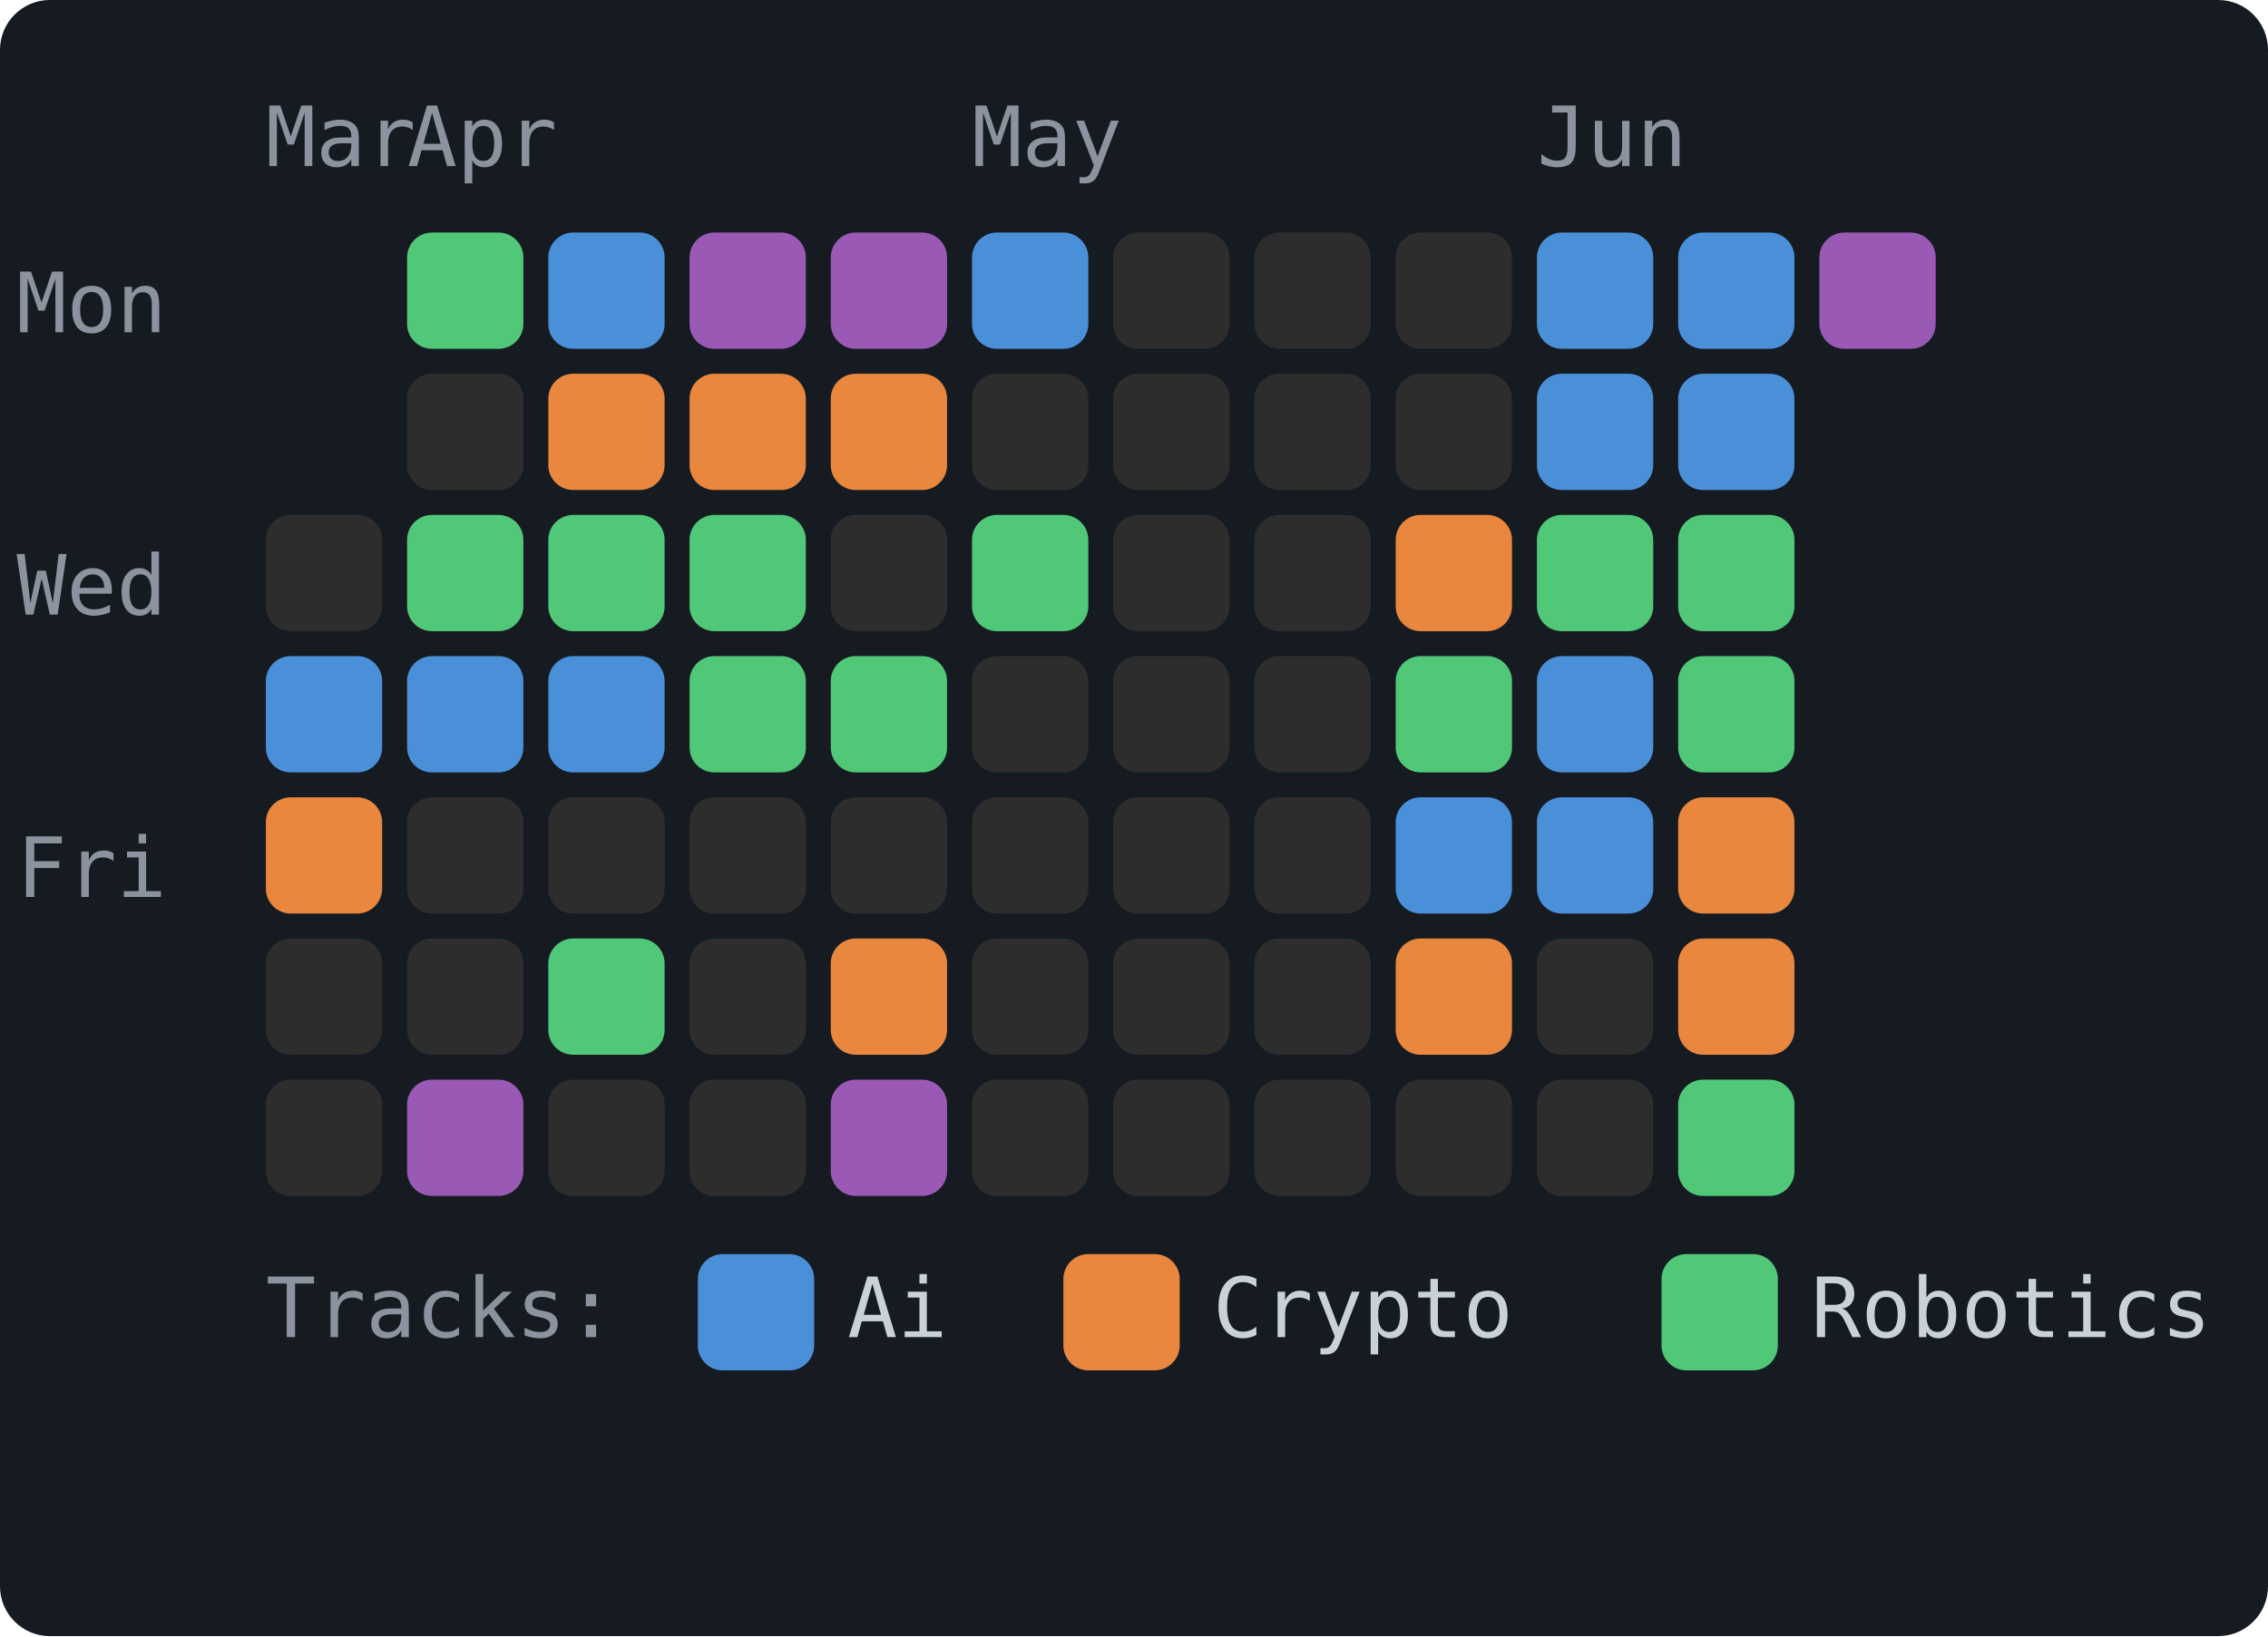
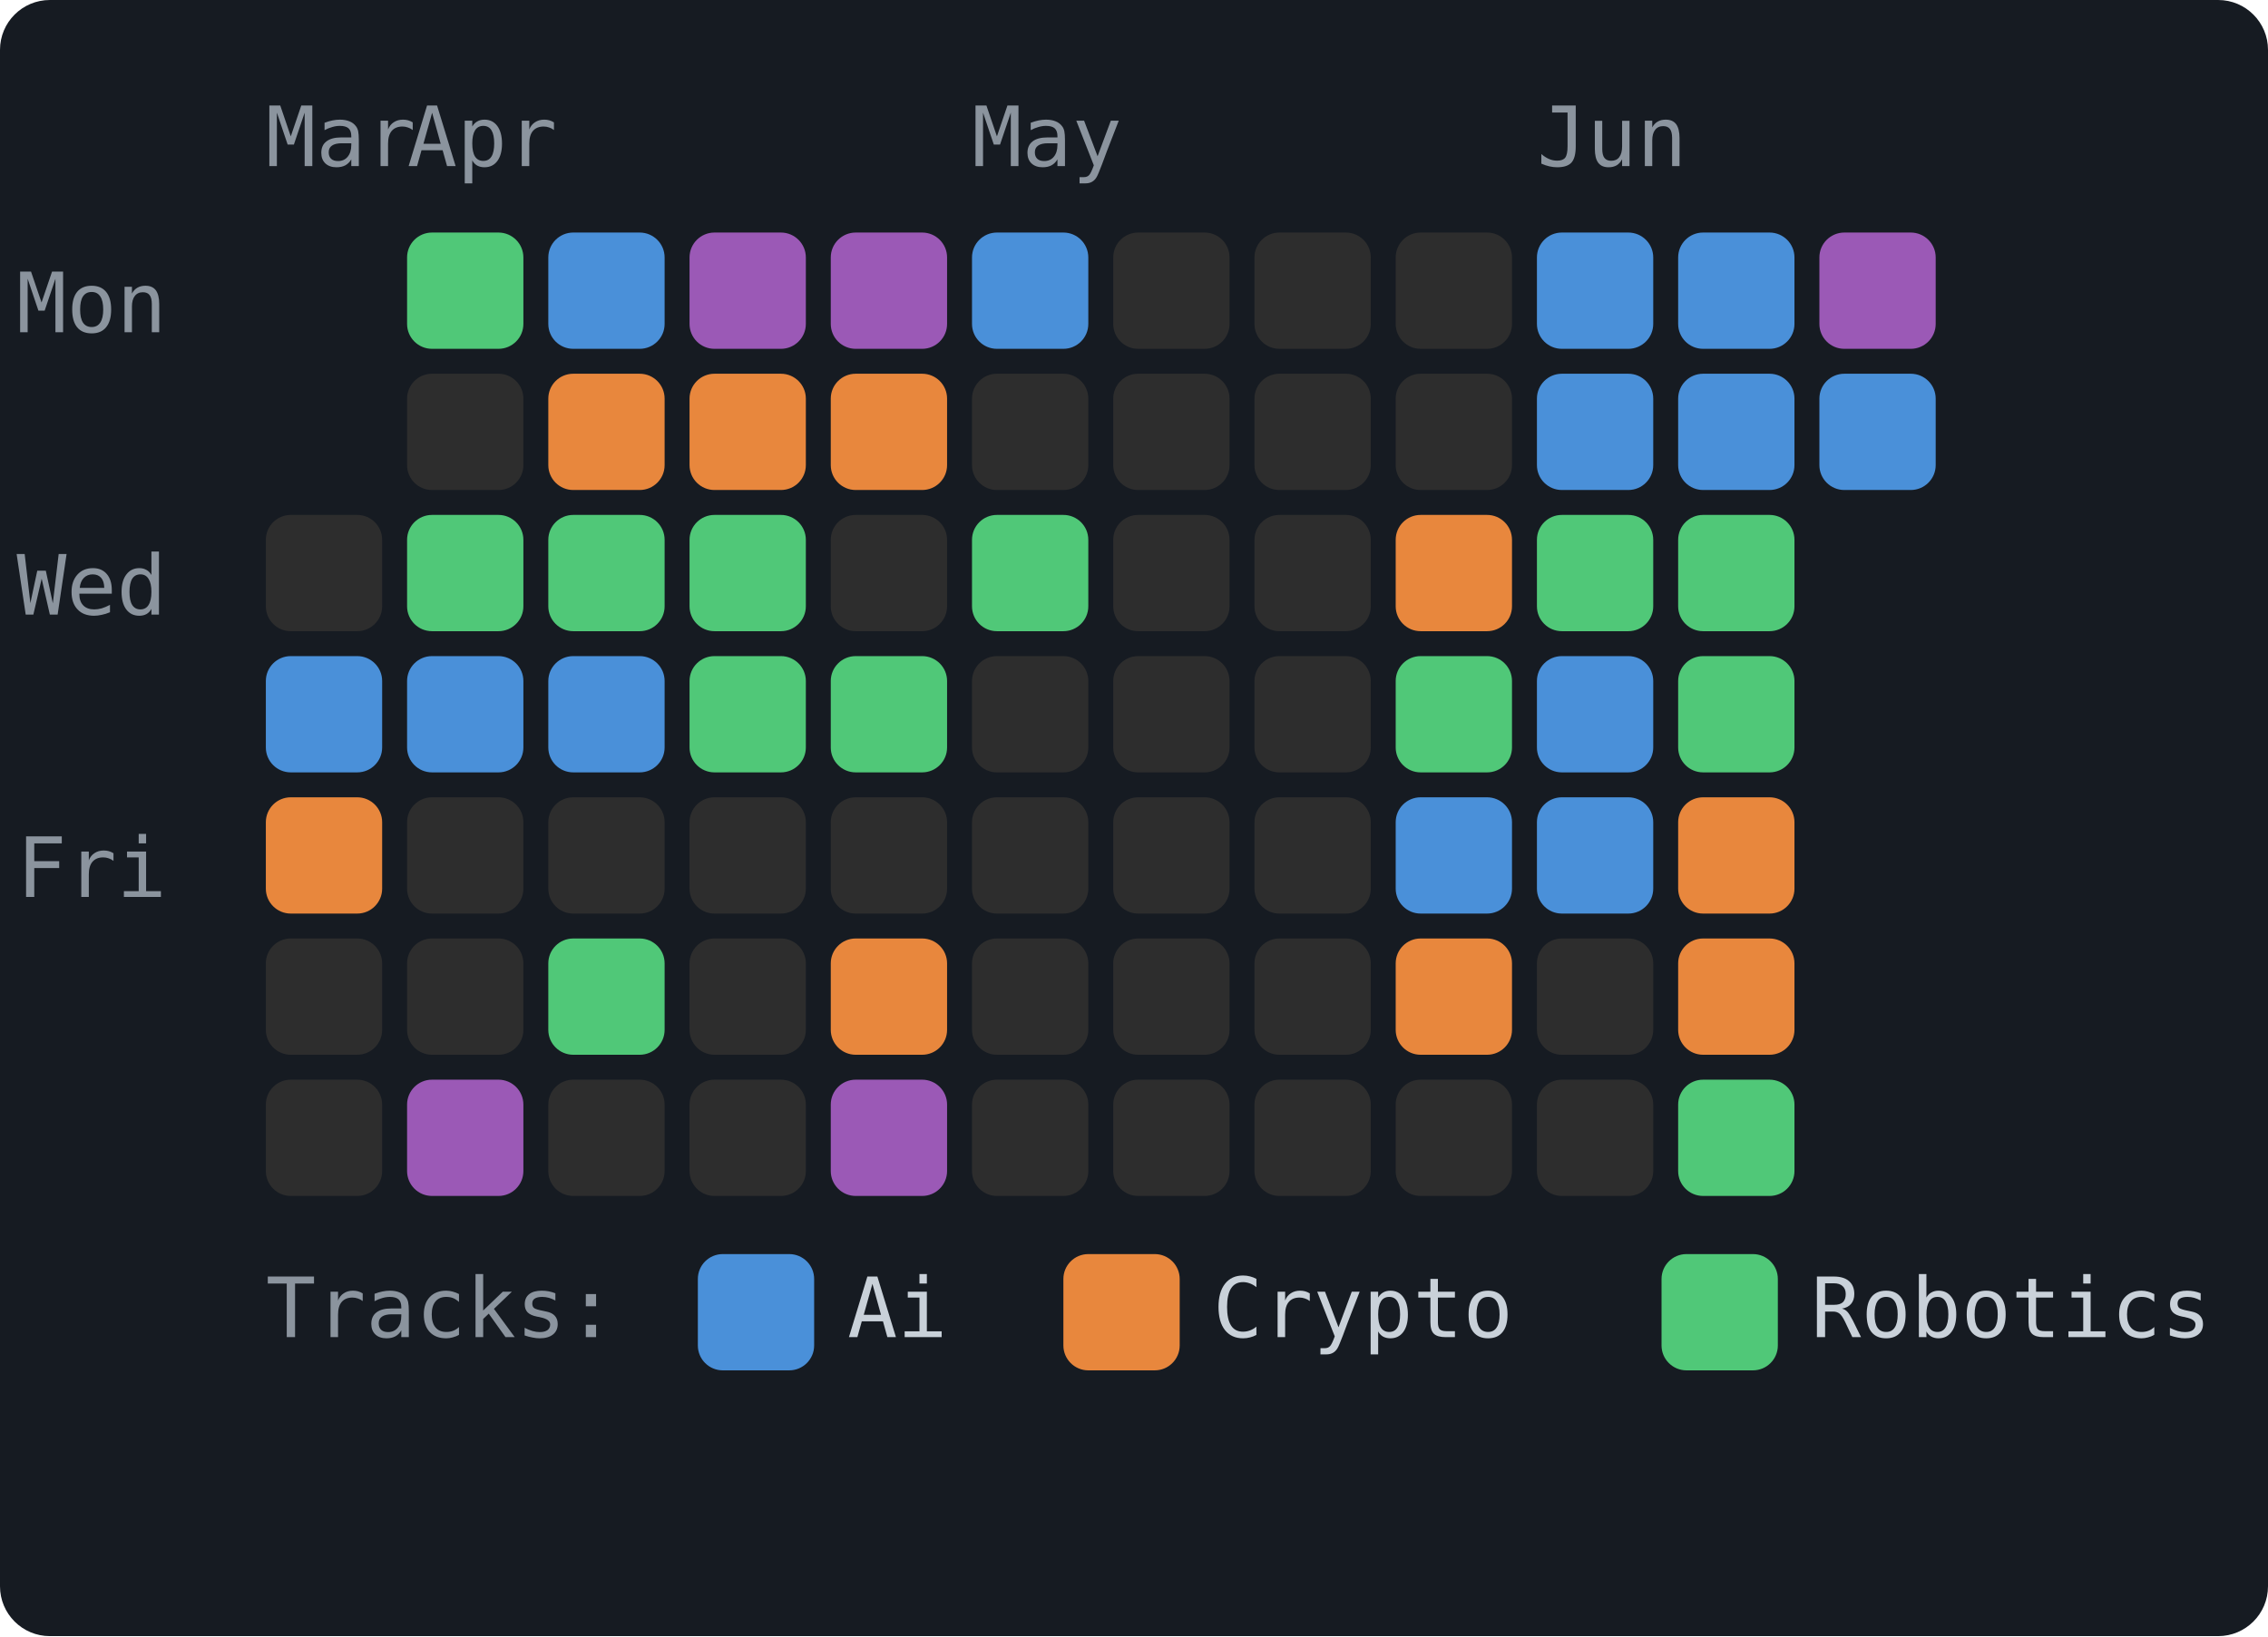
<svg xmlns="http://www.w3.org/2000/svg" width="273" height="197" viewBox="0 0 273 197">
  <rect width="273" height="197" fill="#161B22" rx="6" />
  <text x="2" y="40" fill="#8B949E" font-family="monospace" font-size="10">Mon</text>
  <text x="2" y="74" fill="#8B949E" font-family="monospace" font-size="10">Wed</text>
  <text x="2" y="108" fill="#8B949E" font-family="monospace" font-size="10">Fri</text>
  <text x="32" y="20" fill="#8B949E" font-family="monospace" font-size="10">Mar</text>
  <text x="49" y="20" fill="#8B949E" font-family="monospace" font-size="10">Apr</text>
  <text x="117" y="20" fill="#8B949E" font-family="monospace" font-size="10">May</text>
  <text x="185" y="20" fill="#8B949E" font-family="monospace" font-size="10">Jun</text>
  <rect x="32" y="62" width="14" height="14" rx="3" fill="#2D2D2D" />
  <rect x="32" y="79" width="14" height="14" rx="3" fill="#4A90D9" />
  <rect x="32" y="96" width="14" height="14" rx="3" fill="#E8873D" />
  <rect x="32" y="113" width="14" height="14" rx="3" fill="#2D2D2D" />
  <rect x="32" y="130" width="14" height="14" rx="3" fill="#2D2D2D" />
  <rect x="49" y="28" width="14" height="14" rx="3" fill="#50C878" />
  <rect x="49" y="45" width="14" height="14" rx="3" fill="#2D2D2D" />
  <rect x="49" y="62" width="14" height="14" rx="3" fill="#50C878" />
  <rect x="49" y="79" width="14" height="14" rx="3" fill="#4A90D9" />
  <rect x="49" y="96" width="14" height="14" rx="3" fill="#2D2D2D" />
  <rect x="49" y="113" width="14" height="14" rx="3" fill="#2D2D2D" />
  <rect x="49" y="130" width="14" height="14" rx="3" fill="#9B59B6" />
  <rect x="66" y="28" width="14" height="14" rx="3" fill="#4A90D9" />
  <rect x="66" y="45" width="14" height="14" rx="3" fill="#E8873D" />
  <rect x="66" y="62" width="14" height="14" rx="3" fill="#50C878" />
  <rect x="66" y="79" width="14" height="14" rx="3" fill="#4A90D9" />
  <rect x="66" y="96" width="14" height="14" rx="3" fill="#2D2D2D" />
  <rect x="66" y="113" width="14" height="14" rx="3" fill="#50C878" />
  <rect x="66" y="130" width="14" height="14" rx="3" fill="#2D2D2D" />
  <rect x="83" y="28" width="14" height="14" rx="3" fill="#9B59B6" />
  <rect x="83" y="45" width="14" height="14" rx="3" fill="#E8873D" />
  <rect x="83" y="62" width="14" height="14" rx="3" fill="#50C878" />
  <rect x="83" y="79" width="14" height="14" rx="3" fill="#50C878" />
  <rect x="83" y="96" width="14" height="14" rx="3" fill="#2D2D2D" />
  <rect x="83" y="113" width="14" height="14" rx="3" fill="#2D2D2D" />
  <rect x="83" y="130" width="14" height="14" rx="3" fill="#2D2D2D" />
  <rect x="100" y="28" width="14" height="14" rx="3" fill="#9B59B6" />
  <rect x="100" y="45" width="14" height="14" rx="3" fill="#E8873D" />
  <rect x="100" y="62" width="14" height="14" rx="3" fill="#2D2D2D" />
  <rect x="100" y="79" width="14" height="14" rx="3" fill="#50C878" />
  <rect x="100" y="96" width="14" height="14" rx="3" fill="#2D2D2D" />
  <rect x="100" y="113" width="14" height="14" rx="3" fill="#E8873D" />
  <rect x="100" y="130" width="14" height="14" rx="3" fill="#9B59B6" />
  <rect x="117" y="28" width="14" height="14" rx="3" fill="#4A90D9" />
  <rect x="117" y="45" width="14" height="14" rx="3" fill="#2D2D2D" />
  <rect x="117" y="62" width="14" height="14" rx="3" fill="#50C878" />
  <rect x="117" y="79" width="14" height="14" rx="3" fill="#2D2D2D" />
  <rect x="117" y="96" width="14" height="14" rx="3" fill="#2D2D2D" />
  <rect x="117" y="113" width="14" height="14" rx="3" fill="#2D2D2D" />
  <rect x="117" y="130" width="14" height="14" rx="3" fill="#2D2D2D" />
  <rect x="134" y="28" width="14" height="14" rx="3" fill="#2D2D2D" />
  <rect x="134" y="45" width="14" height="14" rx="3" fill="#2D2D2D" />
  <rect x="134" y="62" width="14" height="14" rx="3" fill="#2D2D2D" />
  <rect x="134" y="79" width="14" height="14" rx="3" fill="#2D2D2D" />
  <rect x="134" y="96" width="14" height="14" rx="3" fill="#2D2D2D" />
  <rect x="134" y="113" width="14" height="14" rx="3" fill="#2D2D2D" />
  <rect x="134" y="130" width="14" height="14" rx="3" fill="#2D2D2D" />
  <rect x="151" y="28" width="14" height="14" rx="3" fill="#2D2D2D" />
  <rect x="151" y="45" width="14" height="14" rx="3" fill="#2D2D2D" />
  <rect x="151" y="62" width="14" height="14" rx="3" fill="#2D2D2D" />
  <rect x="151" y="79" width="14" height="14" rx="3" fill="#2D2D2D" />
  <rect x="151" y="96" width="14" height="14" rx="3" fill="#2D2D2D" />
  <rect x="151" y="113" width="14" height="14" rx="3" fill="#2D2D2D" />
  <rect x="151" y="130" width="14" height="14" rx="3" fill="#2D2D2D" />
  <rect x="168" y="28" width="14" height="14" rx="3" fill="#2D2D2D" />
  <rect x="168" y="45" width="14" height="14" rx="3" fill="#2D2D2D" />
  <rect x="168" y="62" width="14" height="14" rx="3" fill="#E8873D" />
  <rect x="168" y="79" width="14" height="14" rx="3" fill="#50C878" />
  <rect x="168" y="96" width="14" height="14" rx="3" fill="#4A90D9" />
  <rect x="168" y="113" width="14" height="14" rx="3" fill="#E8873D" />
  <rect x="168" y="130" width="14" height="14" rx="3" fill="#2D2D2D" />
  <rect x="185" y="28" width="14" height="14" rx="3" fill="#4A90D9" />
  <rect x="185" y="45" width="14" height="14" rx="3" fill="#4A90D9" />
  <rect x="185" y="62" width="14" height="14" rx="3" fill="#50C878" />
  <rect x="185" y="79" width="14" height="14" rx="3" fill="#4A90D9" />
  <rect x="185" y="96" width="14" height="14" rx="3" fill="#4A90D9" />
  <rect x="185" y="113" width="14" height="14" rx="3" fill="#2D2D2D" />
  <rect x="185" y="130" width="14" height="14" rx="3" fill="#2D2D2D" />
  <rect x="202" y="28" width="14" height="14" rx="3" fill="#4A90D9" />
  <rect x="202" y="45" width="14" height="14" rx="3" fill="#4A90D9" />
  <rect x="202" y="62" width="14" height="14" rx="3" fill="#50C878" />
  <rect x="202" y="79" width="14" height="14" rx="3" fill="#50C878" />
  <rect x="202" y="96" width="14" height="14" rx="3" fill="#E8873D" />
  <rect x="202" y="113" width="14" height="14" rx="3" fill="#E8873D" />
  <rect x="202" y="130" width="14" height="14" rx="3" fill="#50C878" />
  <rect x="219" y="28" width="14" height="14" rx="3" fill="#9B59B6" />
+   <rect x="219" y="45" width="14" height="14" rx="3" fill="#4A90D9" />
  <text x="32" y="161" fill="#8B949E" font-family="monospace" font-size="10">Tracks:</text>
  <rect x="84" y="151" width="14" height="14" rx="3" fill="#4A90D9" />
  <text x="102" y="161" fill="#C9D1D9" font-family="monospace" font-size="10">Ai</text>
  <rect x="128" y="151" width="14" height="14" rx="3" fill="#E8873D" />
  <text x="146" y="161" fill="#C9D1D9" font-family="monospace" font-size="10">Crypto</text>
  <rect x="200" y="151" width="14" height="14" rx="3" fill="#50C878" />
  <text x="218" y="161" fill="#C9D1D9" font-family="monospace" font-size="10">Robotics</text>
  <rect x="286" y="151" width="14" height="14" rx="3" fill="#9B59B6" />
  <text x="304" y="161" fill="#C9D1D9" font-family="monospace" font-size="10">Integration</text>
  <rect x="393" y="151" width="14" height="14" rx="3" fill="#2D2D2D" />
  <text x="411" y="161" fill="#C9D1D9" font-family="monospace" font-size="10">No activity</text>
</svg>
